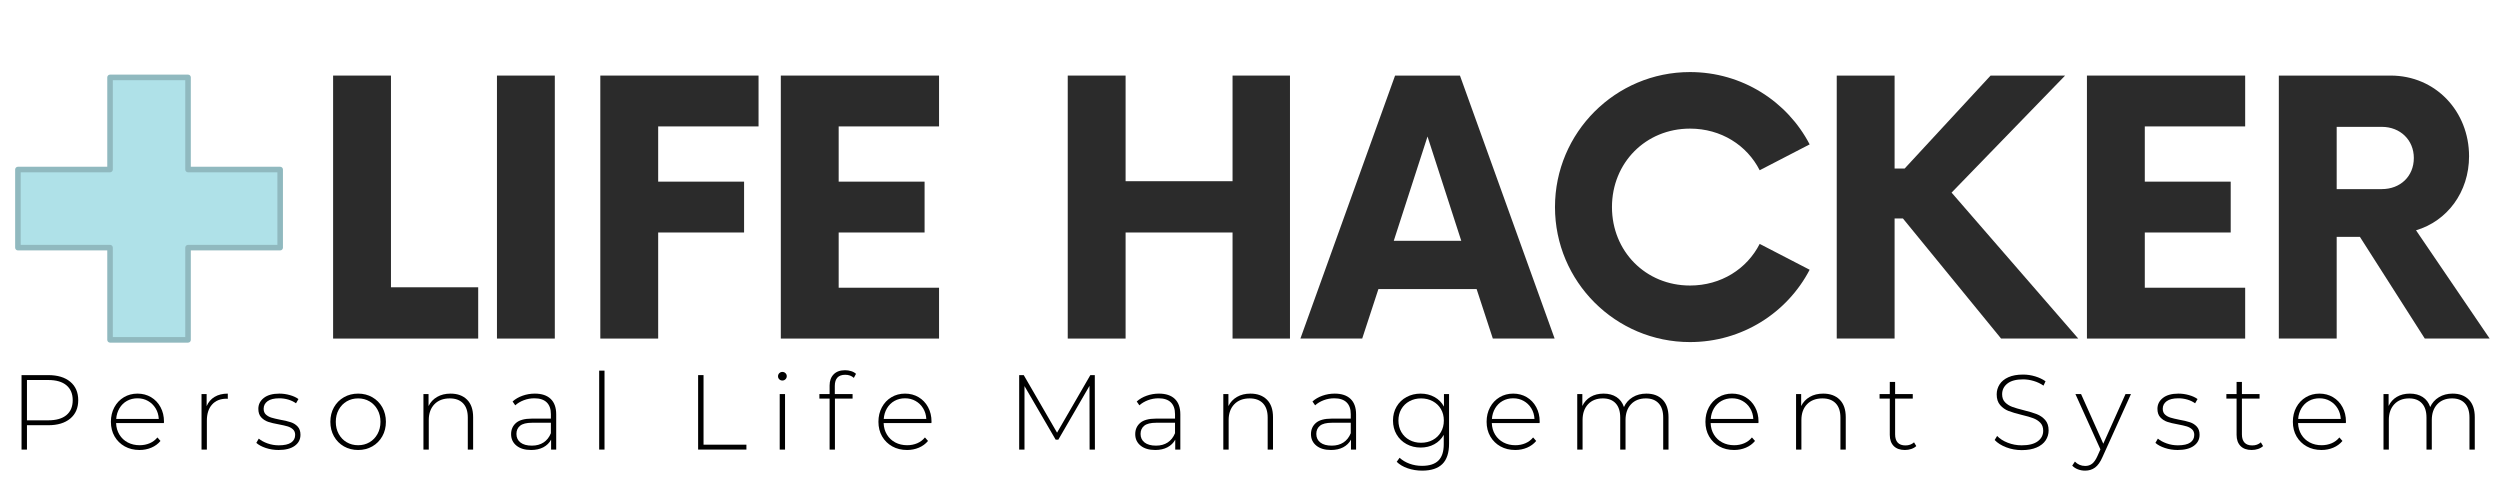
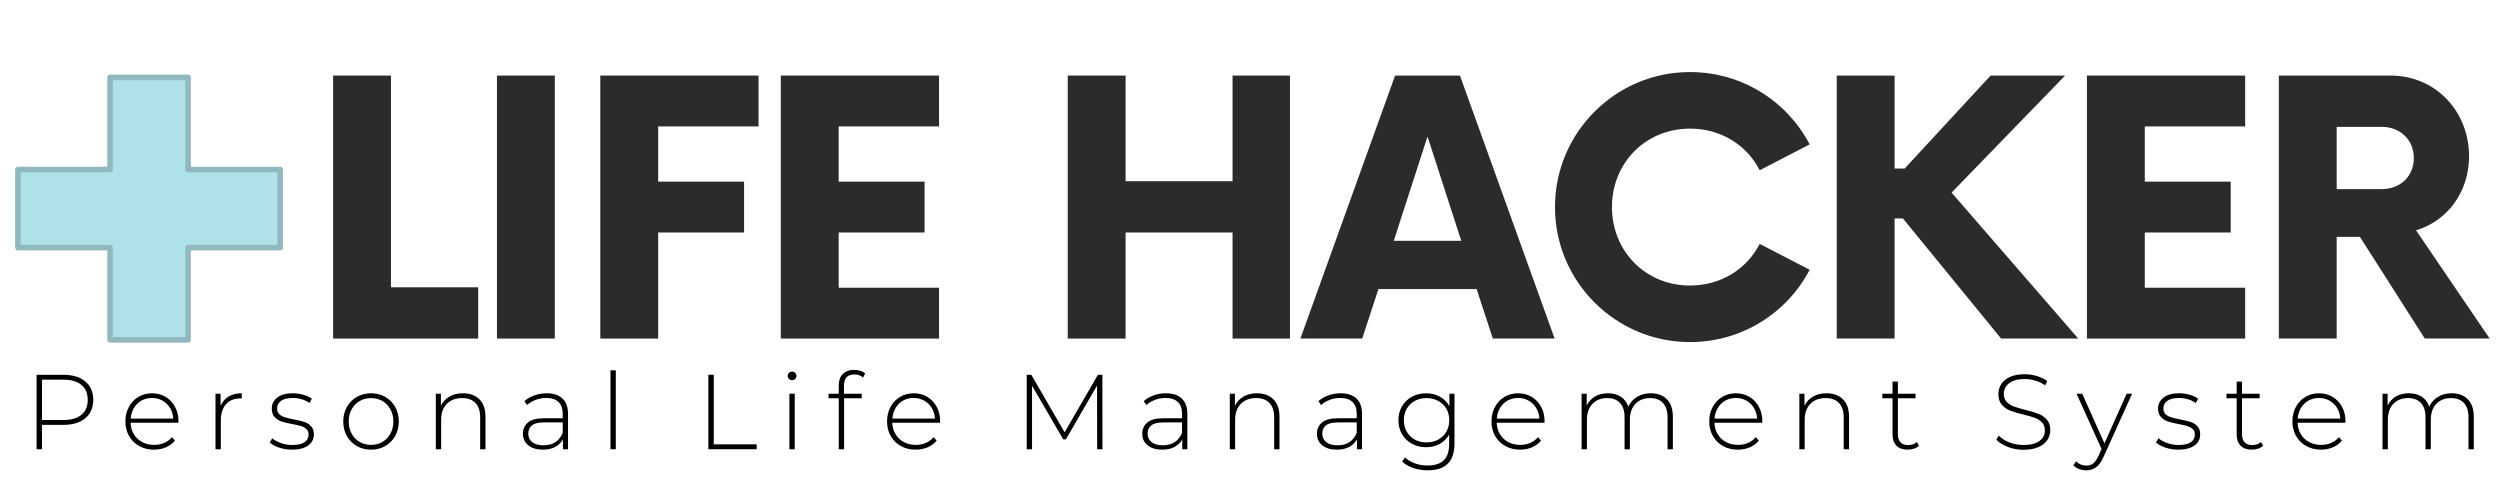
<svg xmlns="http://www.w3.org/2000/svg" xmlns:xlink="http://www.w3.org/1999/xlink" width="1874.88" zoomAndPan="magnify" viewBox="0 0 1874.88 375" height="375" preserveAspectRatio="xMidYMid meet" version="1.0">
  <defs>
    <g>
      <g id="glyph-2-0" />
      <g id="glyph-2-1">
        <path d="M 29.766 -55.844 C 36.785 -55.844 42.285 -54.18 46.266 -50.859 C 50.254 -47.535 52.25 -42.922 52.25 -37.016 C 52.25 -31.172 50.254 -26.582 46.266 -23.25 C 42.285 -19.926 36.785 -18.266 29.766 -18.266 L 13.797 -18.266 L 13.797 0 L 9.734 0 L 9.734 -55.844 Z M 29.766 -21.938 C 35.711 -21.938 40.254 -23.238 43.391 -25.844 C 46.535 -28.457 48.109 -32.18 48.109 -37.016 C 48.109 -41.859 46.535 -45.594 43.391 -48.219 C 40.254 -50.852 35.711 -52.172 29.766 -52.172 L 13.797 -52.172 L 13.797 -21.938 Z M 29.766 -21.938 " />
      </g>
      <g id="glyph-2-2">
        <path d="M 43.641 -19.859 L 7.812 -19.859 C 7.926 -16.617 8.754 -13.734 10.297 -11.203 C 11.836 -8.68 13.922 -6.727 16.547 -5.344 C 19.18 -3.957 22.148 -3.266 25.453 -3.266 C 28.16 -3.266 30.672 -3.754 32.984 -4.734 C 35.297 -5.723 37.227 -7.176 38.781 -9.094 L 41.094 -6.469 C 39.281 -4.281 37.004 -2.602 34.266 -1.438 C 31.523 -0.27 28.562 0.312 25.375 0.312 C 21.219 0.312 17.52 -0.586 14.281 -2.391 C 11.039 -4.203 8.5 -6.703 6.656 -9.891 C 4.82 -13.086 3.906 -16.734 3.906 -20.828 C 3.906 -24.867 4.77 -28.5 6.5 -31.719 C 8.227 -34.938 10.609 -37.445 13.641 -39.25 C 16.672 -41.062 20.078 -41.969 23.859 -41.969 C 27.629 -41.969 31.016 -41.078 34.016 -39.297 C 37.023 -37.516 39.395 -35.023 41.125 -31.828 C 42.852 -28.641 43.719 -25.023 43.719 -20.984 Z M 23.859 -38.453 C 20.93 -38.453 18.297 -37.801 15.953 -36.5 C 13.617 -35.195 11.742 -33.359 10.328 -30.984 C 8.922 -28.617 8.109 -25.953 7.891 -22.984 L 39.812 -22.984 C 39.656 -25.953 38.859 -28.609 37.422 -30.953 C 35.984 -33.297 34.094 -35.129 31.75 -36.453 C 29.414 -37.785 26.785 -38.453 23.859 -38.453 Z M 23.859 -38.453 " />
      </g>
      <g id="glyph-2-3">
        <path d="M 12.281 -32.547 C 13.562 -35.578 15.555 -37.906 18.266 -39.531 C 20.984 -41.156 24.281 -41.969 28.156 -41.969 L 28.156 -38.062 L 27.203 -38.141 C 22.578 -38.141 18.961 -36.688 16.359 -33.781 C 13.754 -30.883 12.453 -26.859 12.453 -21.703 L 12.453 0 L 8.453 0 L 8.453 -41.641 L 12.281 -41.641 Z M 12.281 -32.547 " />
      </g>
      <g id="glyph-2-4">
        <path d="M 18.984 0.312 C 15.641 0.312 12.445 -0.191 9.406 -1.203 C 6.375 -2.211 4.008 -3.488 2.312 -5.031 L 4.156 -8.219 C 5.852 -6.781 8.047 -5.582 10.734 -4.625 C 13.422 -3.664 16.223 -3.188 19.141 -3.188 C 23.348 -3.188 26.445 -3.879 28.438 -5.266 C 30.438 -6.648 31.438 -8.566 31.438 -11.016 C 31.438 -12.766 30.891 -14.145 29.797 -15.156 C 28.703 -16.164 27.359 -16.91 25.766 -17.391 C 24.172 -17.867 21.961 -18.375 19.141 -18.906 C 15.848 -19.488 13.191 -20.125 11.172 -20.812 C 9.148 -21.508 7.422 -22.629 5.984 -24.172 C 4.547 -25.711 3.828 -27.844 3.828 -30.562 C 3.828 -33.852 5.195 -36.578 7.938 -38.734 C 10.676 -40.891 14.57 -41.969 19.625 -41.969 C 22.281 -41.969 24.91 -41.594 27.516 -40.844 C 30.129 -40.102 32.258 -39.117 33.906 -37.891 L 32.078 -34.703 C 30.367 -35.93 28.426 -36.863 26.25 -37.5 C 24.07 -38.133 21.836 -38.453 19.547 -38.453 C 15.66 -38.453 12.734 -37.734 10.766 -36.297 C 8.797 -34.859 7.812 -32.973 7.812 -30.641 C 7.812 -28.773 8.367 -27.32 9.484 -26.281 C 10.609 -25.25 11.977 -24.477 13.594 -23.969 C 15.219 -23.469 17.492 -22.926 20.422 -22.344 C 23.672 -21.758 26.289 -21.133 28.281 -20.469 C 30.281 -19.801 31.969 -18.723 33.344 -17.234 C 34.727 -15.742 35.422 -13.695 35.422 -11.094 C 35.422 -7.633 33.984 -4.867 31.109 -2.797 C 28.242 -0.723 24.203 0.312 18.984 0.312 Z M 18.984 0.312 " />
      </g>
      <g id="glyph-2-5">
        <path d="M 24.734 0.312 C 20.797 0.312 17.242 -0.586 14.078 -2.391 C 10.91 -4.203 8.422 -6.719 6.609 -9.938 C 4.805 -13.156 3.906 -16.785 3.906 -20.828 C 3.906 -24.867 4.805 -28.5 6.609 -31.719 C 8.422 -34.938 10.91 -37.445 14.078 -39.25 C 17.242 -41.062 20.797 -41.969 24.734 -41.969 C 28.672 -41.969 32.219 -41.062 35.375 -39.25 C 38.539 -37.445 41.031 -34.938 42.844 -31.719 C 44.656 -28.5 45.562 -24.867 45.562 -20.828 C 45.562 -16.785 44.656 -13.156 42.844 -9.938 C 41.031 -6.719 38.539 -4.203 35.375 -2.391 C 32.219 -0.586 28.672 0.312 24.734 0.312 Z M 24.734 -3.266 C 27.922 -3.266 30.773 -4.008 33.297 -5.5 C 35.828 -6.988 37.82 -9.062 39.281 -11.719 C 40.75 -14.383 41.484 -17.422 41.484 -20.828 C 41.484 -24.223 40.75 -27.25 39.281 -29.906 C 37.82 -32.57 35.828 -34.648 33.297 -36.141 C 30.773 -37.629 27.922 -38.375 24.734 -38.375 C 21.547 -38.375 18.688 -37.629 16.156 -36.141 C 13.625 -34.648 11.629 -32.57 10.172 -29.906 C 8.711 -27.25 7.984 -24.223 7.984 -20.828 C 7.984 -17.422 8.711 -14.383 10.172 -11.719 C 11.629 -9.062 13.625 -6.988 16.156 -5.5 C 18.688 -4.008 21.547 -3.266 24.734 -3.266 Z M 24.734 -3.266 " />
      </g>
      <g id="glyph-2-6">
        <path d="M 28.797 -41.969 C 34.016 -41.969 38.141 -40.453 41.172 -37.422 C 44.203 -34.391 45.719 -30.023 45.719 -24.328 L 45.719 0 L 41.719 0 L 41.719 -24.016 C 41.719 -28.691 40.535 -32.254 38.172 -34.703 C 35.805 -37.148 32.5 -38.375 28.25 -38.375 C 23.352 -38.375 19.492 -36.91 16.672 -33.984 C 13.859 -31.055 12.453 -27.117 12.453 -22.172 L 12.453 0 L 8.453 0 L 8.453 -41.641 L 12.281 -41.641 L 12.281 -32.625 C 13.719 -35.551 15.859 -37.836 18.703 -39.484 C 21.555 -41.141 24.922 -41.969 28.797 -41.969 Z M 28.797 -41.969 " />
      </g>
      <g id="glyph-2-7">
        <path d="M 22.5 -41.969 C 27.656 -41.969 31.613 -40.648 34.375 -38.016 C 37.145 -35.379 38.531 -31.508 38.531 -26.406 L 38.531 0 L 34.703 0 L 34.703 -7.422 C 33.367 -4.973 31.426 -3.07 28.875 -1.719 C 26.32 -0.363 23.266 0.312 19.703 0.312 C 15.078 0.312 11.422 -0.773 8.734 -2.953 C 6.047 -5.129 4.703 -8 4.703 -11.562 C 4.703 -15.02 5.938 -17.828 8.406 -19.984 C 10.883 -22.141 14.836 -23.219 20.266 -23.219 L 34.547 -23.219 L 34.547 -26.562 C 34.547 -30.445 33.492 -33.398 31.391 -35.422 C 29.297 -37.441 26.223 -38.453 22.172 -38.453 C 19.41 -38.453 16.766 -37.973 14.234 -37.016 C 11.711 -36.055 9.57 -34.781 7.812 -33.188 L 5.828 -36.062 C 7.898 -37.926 10.398 -39.375 13.328 -40.406 C 16.254 -41.445 19.312 -41.969 22.5 -41.969 Z M 20.266 -2.953 C 23.723 -2.953 26.66 -3.75 29.078 -5.344 C 31.492 -6.938 33.316 -9.25 34.547 -12.281 L 34.547 -20.109 L 20.344 -20.109 C 16.25 -20.109 13.285 -19.363 11.453 -17.875 C 9.617 -16.383 8.703 -14.336 8.703 -11.734 C 8.703 -9.016 9.711 -6.867 11.734 -5.297 C 13.754 -3.734 16.598 -2.953 20.266 -2.953 Z M 20.266 -2.953 " />
      </g>
      <g id="glyph-2-8">
        <path d="M 8.453 -59.203 L 12.453 -59.203 L 12.453 0 L 8.453 0 Z M 8.453 -59.203 " />
      </g>
      <g id="glyph-2-9" />
      <g id="glyph-2-10">
        <path d="M 9.734 -55.844 L 13.797 -55.844 L 13.797 -3.672 L 45.953 -3.672 L 45.953 0 L 9.734 0 Z M 9.734 -55.844 " />
      </g>
      <g id="glyph-2-11">
        <path d="M 8.453 -41.641 L 12.453 -41.641 L 12.453 0 L 8.453 0 Z M 10.453 -51.781 C 9.547 -51.781 8.773 -52.082 8.141 -52.688 C 7.504 -53.301 7.188 -54.062 7.188 -54.969 C 7.188 -55.875 7.504 -56.645 8.141 -57.281 C 8.773 -57.914 9.547 -58.234 10.453 -58.234 C 11.359 -58.234 12.129 -57.926 12.766 -57.312 C 13.41 -56.707 13.734 -55.953 13.734 -55.047 C 13.734 -54.141 13.41 -53.367 12.766 -52.734 C 12.129 -52.098 11.359 -51.781 10.453 -51.781 Z M 10.453 -51.781 " />
      </g>
      <g id="glyph-2-12">
        <path d="M 20.984 -56.094 C 15.766 -56.094 13.156 -53.297 13.156 -47.703 L 13.156 -41.641 L 26.484 -41.641 L 26.484 -38.219 L 13.25 -38.219 L 13.25 0 L 9.25 0 L 9.25 -38.219 L 1.594 -38.219 L 1.594 -41.641 L 9.25 -41.641 L 9.25 -48.031 C 9.25 -51.539 10.258 -54.332 12.281 -56.406 C 14.301 -58.477 17.148 -59.516 20.828 -59.516 C 22.422 -59.516 23.945 -59.285 25.406 -58.828 C 26.875 -58.379 28.086 -57.703 29.047 -56.797 L 27.438 -53.766 C 25.738 -55.316 23.586 -56.094 20.984 -56.094 Z M 20.984 -56.094 " />
      </g>
      <g id="glyph-2-13">
        <path d="M 62.547 0 L 62.469 -47.781 L 39.094 -7.422 L 37.094 -7.422 L 13.719 -47.625 L 13.719 0 L 9.734 0 L 9.734 -55.844 L 13.156 -55.844 L 38.141 -12.688 L 63.109 -55.844 L 66.453 -55.844 L 66.531 0 Z M 62.547 0 " />
      </g>
      <g id="glyph-2-14">
        <path d="M 45.953 -41.641 L 45.953 -4.469 C 45.953 2.445 44.273 7.551 40.922 10.844 C 37.578 14.145 32.523 15.797 25.766 15.797 C 21.941 15.797 18.328 15.207 14.922 14.031 C 11.516 12.863 8.773 11.242 6.703 9.172 L 8.859 6.141 C 10.93 8.055 13.43 9.547 16.359 10.609 C 19.285 11.672 22.395 12.203 25.688 12.203 C 31.219 12.203 35.312 10.883 37.969 8.25 C 40.633 5.625 41.969 1.547 41.969 -3.984 L 41.969 -11.016 C 40.258 -7.984 37.891 -5.641 34.859 -3.984 C 31.828 -2.336 28.426 -1.516 24.656 -1.516 C 20.77 -1.516 17.242 -2.379 14.078 -4.109 C 10.91 -5.836 8.422 -8.242 6.609 -11.328 C 4.805 -14.41 3.906 -17.895 3.906 -21.781 C 3.906 -25.664 4.805 -29.148 6.609 -32.234 C 8.422 -35.316 10.91 -37.707 14.078 -39.406 C 17.242 -41.113 20.77 -41.969 24.656 -41.969 C 28.477 -41.969 31.93 -41.113 35.016 -39.406 C 38.109 -37.707 40.477 -35.316 42.125 -32.234 L 42.125 -41.641 Z M 24.969 -5.109 C 28.219 -5.109 31.145 -5.812 33.75 -7.219 C 36.352 -8.625 38.383 -10.586 39.844 -13.109 C 41.312 -15.641 42.047 -18.531 42.047 -21.781 C 42.047 -25.02 41.312 -27.891 39.844 -30.391 C 38.383 -32.891 36.352 -34.844 33.75 -36.25 C 31.145 -37.664 28.219 -38.375 24.969 -38.375 C 21.727 -38.375 18.816 -37.664 16.234 -36.25 C 13.648 -34.844 11.629 -32.891 10.172 -30.391 C 8.711 -27.891 7.984 -25.02 7.984 -21.781 C 7.984 -18.531 8.711 -15.641 10.172 -13.109 C 11.629 -10.586 13.648 -8.625 16.234 -7.219 C 18.816 -5.812 21.727 -5.109 24.969 -5.109 Z M 24.969 -5.109 " />
      </g>
      <g id="glyph-2-15">
        <path d="M 60.312 -41.969 C 65.469 -41.969 69.52 -40.453 72.469 -37.422 C 75.426 -34.391 76.906 -30.023 76.906 -24.328 L 76.906 0 L 72.922 0 L 72.922 -24.016 C 72.922 -28.691 71.773 -32.254 69.484 -34.703 C 67.203 -37.148 64.016 -38.375 59.922 -38.375 C 55.234 -38.375 51.52 -36.91 48.781 -33.984 C 46.039 -31.055 44.672 -27.117 44.672 -22.172 L 44.672 0 L 40.688 0 L 40.688 -24.016 C 40.688 -28.691 39.539 -32.254 37.25 -34.703 C 34.969 -37.148 31.781 -38.375 27.688 -38.375 C 23 -38.375 19.285 -36.91 16.547 -33.984 C 13.816 -31.055 12.453 -27.117 12.453 -22.172 L 12.453 0 L 8.453 0 L 8.453 -41.641 L 12.281 -41.641 L 12.281 -32.703 C 13.664 -35.629 15.727 -37.906 18.469 -39.531 C 21.207 -41.156 24.469 -41.969 28.25 -41.969 C 32.02 -41.969 35.223 -41.113 37.859 -39.406 C 40.492 -37.707 42.367 -35.207 43.484 -31.906 C 44.867 -35 47.035 -37.445 49.984 -39.25 C 52.93 -41.062 56.375 -41.969 60.312 -41.969 Z M 60.312 -41.969 " />
      </g>
      <g id="glyph-2-16">
        <path d="M 29.125 -2.625 C 28.113 -1.676 26.848 -0.945 25.328 -0.438 C 23.816 0.062 22.234 0.312 20.578 0.312 C 16.961 0.312 14.172 -0.68 12.203 -2.672 C 10.234 -4.672 9.25 -7.453 9.25 -11.016 L 9.25 -38.219 L 1.594 -38.219 L 1.594 -41.641 L 9.25 -41.641 L 9.25 -50.734 L 13.25 -50.734 L 13.25 -41.641 L 26.484 -41.641 L 26.484 -38.219 L 13.25 -38.219 L 13.25 -11.406 C 13.25 -8.695 13.898 -6.633 15.203 -5.219 C 16.504 -3.812 18.43 -3.109 20.984 -3.109 C 23.586 -3.109 25.738 -3.879 27.438 -5.422 Z M 29.125 -2.625 " />
      </g>
      <g id="glyph-2-17">
        <path d="M 24.406 0.406 C 20.312 0.406 16.414 -0.297 12.719 -1.703 C 9.031 -3.117 6.145 -4.945 4.062 -7.188 L 5.906 -10.219 C 7.875 -8.133 10.52 -6.441 13.844 -5.141 C 17.164 -3.836 20.66 -3.188 24.328 -3.188 C 29.648 -3.188 33.664 -4.195 36.375 -6.219 C 39.094 -8.238 40.453 -10.875 40.453 -14.125 C 40.453 -16.625 39.734 -18.617 38.297 -20.109 C 36.859 -21.598 35.078 -22.738 32.953 -23.531 C 30.828 -24.332 27.953 -25.16 24.328 -26.016 C 20.234 -27.023 16.945 -28.004 14.469 -28.953 C 12 -29.91 9.898 -31.383 8.172 -33.375 C 6.441 -35.375 5.578 -38.051 5.578 -41.406 C 5.578 -44.113 6.297 -46.598 7.734 -48.859 C 9.172 -51.117 11.363 -52.914 14.312 -54.25 C 17.27 -55.582 20.957 -56.25 25.375 -56.25 C 28.457 -56.25 31.488 -55.797 34.469 -54.891 C 37.445 -53.984 40.023 -52.758 42.203 -51.219 L 40.688 -47.953 C 38.457 -49.492 36 -50.66 33.312 -51.453 C 30.625 -52.254 27.977 -52.656 25.375 -52.656 C 20.207 -52.656 16.297 -51.617 13.641 -49.547 C 10.984 -47.473 9.656 -44.785 9.656 -41.484 C 9.656 -38.984 10.375 -36.988 11.812 -35.5 C 13.25 -34.008 15.031 -32.863 17.156 -32.062 C 19.281 -31.27 22.176 -30.422 25.844 -29.516 C 29.945 -28.504 33.219 -27.52 35.656 -26.562 C 38.102 -25.602 40.191 -24.156 41.922 -22.219 C 43.648 -20.281 44.516 -17.66 44.516 -14.359 C 44.516 -11.648 43.781 -9.176 42.312 -6.938 C 40.852 -4.707 38.609 -2.926 35.578 -1.594 C 32.547 -0.258 28.82 0.406 24.406 0.406 Z M 24.406 0.406 " />
      </g>
      <g id="glyph-2-18">
        <path d="M 41.891 -41.641 L 20.5 5.672 C 18.906 9.336 17.055 11.941 14.953 13.484 C 12.859 15.023 10.375 15.797 7.5 15.797 C 5.582 15.797 3.785 15.473 2.109 14.828 C 0.43 14.191 -0.988 13.266 -2.156 12.047 L -0.156 9.016 C 1.969 11.191 4.547 12.281 7.578 12.281 C 9.598 12.281 11.328 11.723 12.766 10.609 C 14.203 9.492 15.531 7.578 16.75 4.859 L 18.984 -0.156 L 0.234 -41.641 L 4.469 -41.641 L 21.141 -4.391 L 37.812 -41.641 Z M 41.891 -41.641 " />
      </g>
      <g id="glyph-0-0">
        <path d="M 62.785 -38.461 L 62.785 -197.234 L 19.395 -197.234 L 19.395 0 L 128.203 0 L 128.203 -38.461 Z M 62.785 -38.461 " />
      </g>
      <g id="glyph-0-1">
        <path d="M 21.039 0 L 64.43 0 L 64.43 -197.234 L 21.039 -197.234 Z M 21.039 0 " />
      </g>
      <g id="glyph-0-2">
        <path d="M 139.707 -159.102 L 139.707 -197.234 L 21.039 -197.234 L 21.039 0 L 64.43 0 L 64.43 -79.551 L 128.859 -79.551 L 128.859 -117.684 L 64.43 -117.684 L 64.43 -159.102 Z M 139.707 -159.102 " />
      </g>
      <g id="glyph-0-3">
        <path d="M 139.707 -159.102 L 139.707 -197.234 L 21.039 -197.234 L 21.039 0 L 139.707 0 L 139.707 -38.133 L 64.43 -38.133 L 64.43 -79.551 L 128.859 -79.551 L 128.859 -117.684 L 64.43 -117.684 L 64.43 -159.102 Z M 139.707 -159.102 " />
      </g>
      <g id="glyph-0-4">
        <path d="M 142.996 -197.234 L 142.996 -118.012 L 62.785 -118.012 L 62.785 -197.234 L 19.395 -197.234 L 19.395 0 L 62.785 0 L 62.785 -79.551 L 142.996 -79.551 L 142.996 0 L 186.059 0 L 186.059 -197.234 Z M 142.996 -197.234 " />
      </g>
      <g id="glyph-0-5">
        <path d="M 140.035 0 L 186.387 0 L 115.383 -197.234 L 66.73 -197.234 L -4.273 0 L 42.078 0 L 54.238 -37.145 L 127.875 -37.145 Z M 65.746 -73.305 L 91.055 -151.543 L 116.367 -73.305 Z M 65.746 -73.305 " />
      </g>
      <g id="glyph-0-6">
        <path d="M 113.41 2.629 C 152.527 2.629 186.387 -19.395 203.152 -51.609 L 165.676 -71.004 C 156.145 -52.266 136.75 -39.777 113.41 -39.777 C 80.207 -39.777 54.898 -65.414 54.898 -98.617 C 54.898 -131.816 80.207 -157.457 113.41 -157.457 C 136.75 -157.457 156.145 -144.965 165.676 -126.23 L 203.152 -145.625 C 186.387 -177.84 152.527 -199.863 113.41 -199.863 C 57.527 -199.863 12.164 -154.5 12.164 -98.617 C 12.164 -42.734 57.527 2.629 113.41 2.629 Z M 113.41 2.629 " />
      </g>
      <g id="glyph-0-7">
        <path d="M 142.664 0 L 200.52 0 L 105.52 -109.465 L 190.66 -197.234 L 134.777 -197.234 L 70.348 -127.543 L 62.785 -127.543 L 62.785 -197.234 L 19.395 -197.234 L 19.395 0 L 62.785 0 L 62.785 -90.07 L 69.031 -90.07 Z M 142.664 0 " />
      </g>
      <g id="glyph-0-8">
        <path d="M 122.285 -81.195 C 145.625 -88.098 162.059 -109.793 162.059 -136.75 C 162.059 -170.277 137.078 -197.234 103.219 -197.234 L 19.395 -197.234 L 19.395 0 L 62.785 0 L 62.785 -76.266 L 80.207 -76.266 L 128.859 0 L 177.512 0 Z M 96.645 -112.094 L 62.785 -112.094 L 62.785 -158.773 L 96.645 -158.773 C 110.449 -158.773 120.641 -148.91 120.641 -135.434 C 120.641 -121.629 110.449 -112.094 96.645 -112.094 Z M 96.645 -112.094 " />
      </g>
      <g id="glyph-1-0" />
    </g>
    <clipPath id="clip-0">
      <path d="M 11.25 55.965 L 212.238 55.965 L 212.238 256.953 L 11.25 256.953 Z M 11.25 55.965 " clip-rule="nonzero" />
    </clipPath>
  </defs>
  <g fill="rgb(16.859%, 16.859%, 16.859%)" fill-opacity="1">
    <use x="230.421" y="253.91" xlink:href="#glyph-0-0" xlink:type="simple" xlink:actuate="onLoad" xlink:show="embed" />
  </g>
  <g fill="rgb(16.859%, 16.859%, 16.859%)" fill-opacity="1">
    <use x="351.654" y="253.91" xlink:href="#glyph-0-1" xlink:type="simple" xlink:actuate="onLoad" xlink:show="embed" />
  </g>
  <g fill="rgb(16.859%, 16.859%, 16.859%)" fill-opacity="1">
    <use x="429.167" y="253.91" xlink:href="#glyph-0-2" xlink:type="simple" xlink:actuate="onLoad" xlink:show="embed" />
  </g>
  <g fill="rgb(16.859%, 16.859%, 16.859%)" fill-opacity="1">
    <use x="564.534" y="253.91" xlink:href="#glyph-0-3" xlink:type="simple" xlink:actuate="onLoad" xlink:show="embed" />
  </g>
  <g fill="rgb(16.859%, 16.859%, 16.859%)" fill-opacity="1">
    <use x="710.092" y="253.91" xlink:href="#glyph-1-0" xlink:type="simple" xlink:actuate="onLoad" xlink:show="embed" />
  </g>
  <g fill="rgb(16.859%, 16.859%, 16.859%)" fill-opacity="1">
    <use x="781.359" y="253.91" xlink:href="#glyph-0-4" xlink:type="simple" xlink:actuate="onLoad" xlink:show="embed" />
  </g>
  <g fill="rgb(16.859%, 16.859%, 16.859%)" fill-opacity="1">
    <use x="979.513" y="253.91" xlink:href="#glyph-0-5" xlink:type="simple" xlink:actuate="onLoad" xlink:show="embed" />
  </g>
  <g fill="rgb(16.859%, 16.859%, 16.859%)" fill-opacity="1">
    <use x="1153.999" y="253.91" xlink:href="#glyph-0-6" xlink:type="simple" xlink:actuate="onLoad" xlink:show="embed" />
  </g>
  <g fill="rgb(16.859%, 16.859%, 16.859%)" fill-opacity="1">
    <use x="1358.07" y="253.91" xlink:href="#glyph-0-7" xlink:type="simple" xlink:actuate="onLoad" xlink:show="embed" />
  </g>
  <g fill="rgb(16.859%, 16.859%, 16.859%)" fill-opacity="1">
    <use x="1544.061" y="253.91" xlink:href="#glyph-0-3" xlink:type="simple" xlink:actuate="onLoad" xlink:show="embed" />
  </g>
  <g fill="rgb(16.859%, 16.859%, 16.859%)" fill-opacity="1">
    <use x="1689.619" y="253.91" xlink:href="#glyph-0-8" xlink:type="simple" xlink:actuate="onLoad" xlink:show="embed" />
  </g>
  <g fill="rgb(0%, 0%, 0%)" fill-opacity="1">
-     <use x="6.42" y="337.159" xlink:href="#glyph-2-1" xlink:type="simple" xlink:actuate="onLoad" xlink:show="embed" />
-   </g>
-   <g fill="rgb(0%, 0%, 0%)" fill-opacity="1">
-     <use x="79.259" y="337.159" xlink:href="#glyph-2-2" xlink:type="simple" xlink:actuate="onLoad" xlink:show="embed" />
-   </g>
-   <g fill="rgb(0%, 0%, 0%)" fill-opacity="1">
-     <use x="142.684" y="337.159" xlink:href="#glyph-2-3" xlink:type="simple" xlink:actuate="onLoad" xlink:show="embed" />
-   </g>
-   <g fill="rgb(0%, 0%, 0%)" fill-opacity="1">
-     <use x="189.914" y="337.159" xlink:href="#glyph-2-4" xlink:type="simple" xlink:actuate="onLoad" xlink:show="embed" />
-   </g>
-   <g fill="rgb(0%, 0%, 0%)" fill-opacity="1">
-     <use x="243.846" y="337.159" xlink:href="#glyph-2-5" xlink:type="simple" xlink:actuate="onLoad" xlink:show="embed" />
-   </g>
-   <g fill="rgb(0%, 0%, 0%)" fill-opacity="1">
-     <use x="309.106" y="337.159" xlink:href="#glyph-2-6" xlink:type="simple" xlink:actuate="onLoad" xlink:show="embed" />
-   </g>
-   <g fill="rgb(0%, 0%, 0%)" fill-opacity="1">
-     <use x="378.594" y="337.159" xlink:href="#glyph-2-7" xlink:type="simple" xlink:actuate="onLoad" xlink:show="embed" />
-   </g>
-   <g fill="rgb(0%, 0%, 0%)" fill-opacity="1">
-     <use x="440.902" y="337.159" xlink:href="#glyph-2-8" xlink:type="simple" xlink:actuate="onLoad" xlink:show="embed" />
-   </g>
-   <g fill="rgb(0%, 0%, 0%)" fill-opacity="1">
-     <use x="477.522" y="337.159" xlink:href="#glyph-2-9" xlink:type="simple" xlink:actuate="onLoad" xlink:show="embed" />
-   </g>
-   <g fill="rgb(0%, 0%, 0%)" fill-opacity="1">
-     <use x="513.822" y="337.159" xlink:href="#glyph-2-10" xlink:type="simple" xlink:actuate="onLoad" xlink:show="embed" />
-   </g>
-   <g fill="rgb(0%, 0%, 0%)" fill-opacity="1">
-     <use x="576.29" y="337.159" xlink:href="#glyph-2-11" xlink:type="simple" xlink:actuate="onLoad" xlink:show="embed" />
-   </g>
-   <g fill="rgb(0%, 0%, 0%)" fill-opacity="1">
-     <use x="612.909" y="337.159" xlink:href="#glyph-2-12" xlink:type="simple" xlink:actuate="onLoad" xlink:show="embed" />
-   </g>
-   <g fill="rgb(0%, 0%, 0%)" fill-opacity="1">
-     <use x="654.874" y="337.159" xlink:href="#glyph-2-2" xlink:type="simple" xlink:actuate="onLoad" xlink:show="embed" />
-   </g>
-   <g fill="rgb(0%, 0%, 0%)" fill-opacity="1">
-     <use x="718.299" y="337.159" xlink:href="#glyph-2-9" xlink:type="simple" xlink:actuate="onLoad" xlink:show="embed" />
-   </g>
-   <g fill="rgb(0%, 0%, 0%)" fill-opacity="1">
-     <use x="754.599" y="337.159" xlink:href="#glyph-2-13" xlink:type="simple" xlink:actuate="onLoad" xlink:show="embed" />
-   </g>
-   <g fill="rgb(0%, 0%, 0%)" fill-opacity="1">
-     <use x="846.665" y="337.159" xlink:href="#glyph-2-7" xlink:type="simple" xlink:actuate="onLoad" xlink:show="embed" />
-   </g>
-   <g fill="rgb(0%, 0%, 0%)" fill-opacity="1">
-     <use x="908.973" y="337.159" xlink:href="#glyph-2-6" xlink:type="simple" xlink:actuate="onLoad" xlink:show="embed" />
-   </g>
-   <g fill="rgb(0%, 0%, 0%)" fill-opacity="1">
-     <use x="978.462" y="337.159" xlink:href="#glyph-2-7" xlink:type="simple" xlink:actuate="onLoad" xlink:show="embed" />
-   </g>
-   <g fill="rgb(0%, 0%, 0%)" fill-opacity="1">
-     <use x="1040.77" y="337.159" xlink:href="#glyph-2-14" xlink:type="simple" xlink:actuate="onLoad" xlink:show="embed" />
-   </g>
-   <g fill="rgb(0%, 0%, 0%)" fill-opacity="1">
-     <use x="1110.976" y="337.159" xlink:href="#glyph-2-2" xlink:type="simple" xlink:actuate="onLoad" xlink:show="embed" />
-   </g>
-   <g fill="rgb(0%, 0%, 0%)" fill-opacity="1">
-     <use x="1174.402" y="337.159" xlink:href="#glyph-2-15" xlink:type="simple" xlink:actuate="onLoad" xlink:show="embed" />
-   </g>
-   <g fill="rgb(0%, 0%, 0%)" fill-opacity="1">
-     <use x="1275.084" y="337.159" xlink:href="#glyph-2-2" xlink:type="simple" xlink:actuate="onLoad" xlink:show="embed" />
-   </g>
-   <g fill="rgb(0%, 0%, 0%)" fill-opacity="1">
-     <use x="1338.509" y="337.159" xlink:href="#glyph-2-6" xlink:type="simple" xlink:actuate="onLoad" xlink:show="embed" />
-   </g>
-   <g fill="rgb(0%, 0%, 0%)" fill-opacity="1">
-     <use x="1407.997" y="337.159" xlink:href="#glyph-2-16" xlink:type="simple" xlink:actuate="onLoad" xlink:show="embed" />
-   </g>
-   <g fill="rgb(0%, 0%, 0%)" fill-opacity="1">
-     <use x="1455.546" y="337.159" xlink:href="#glyph-2-9" xlink:type="simple" xlink:actuate="onLoad" xlink:show="embed" />
-   </g>
-   <g fill="rgb(0%, 0%, 0%)" fill-opacity="1">
-     <use x="1491.846" y="337.159" xlink:href="#glyph-2-17" xlink:type="simple" xlink:actuate="onLoad" xlink:show="embed" />
-   </g>
-   <g fill="rgb(0%, 0%, 0%)" fill-opacity="1">
-     <use x="1556.229" y="337.159" xlink:href="#glyph-2-18" xlink:type="simple" xlink:actuate="onLoad" xlink:show="embed" />
-   </g>
-   <g fill="rgb(0%, 0%, 0%)" fill-opacity="1">
-     <use x="1614.149" y="337.159" xlink:href="#glyph-2-4" xlink:type="simple" xlink:actuate="onLoad" xlink:show="embed" />
-   </g>
-   <g fill="rgb(0%, 0%, 0%)" fill-opacity="1">
-     <use x="1668.081" y="337.159" xlink:href="#glyph-2-16" xlink:type="simple" xlink:actuate="onLoad" xlink:show="embed" />
-   </g>
-   <g fill="rgb(0%, 0%, 0%)" fill-opacity="1">
-     <use x="1715.63" y="337.159" xlink:href="#glyph-2-2" xlink:type="simple" xlink:actuate="onLoad" xlink:show="embed" />
-   </g>
-   <g fill="rgb(0%, 0%, 0%)" fill-opacity="1">
-     <use x="1779.055" y="337.159" xlink:href="#glyph-2-15" xlink:type="simple" xlink:actuate="onLoad" xlink:show="embed" />
+     <use x="17.695" y="336.909" xlink:href="#glyph-2-1" xlink:type="simple" xlink:actuate="onLoad" xlink:show="embed" />
+   </g>
+   <g fill="rgb(0%, 0%, 0%)" fill-opacity="1">
+     <use x="90.133" y="336.909" xlink:href="#glyph-2-2" xlink:type="simple" xlink:actuate="onLoad" xlink:show="embed" />
+   </g>
+   <g fill="rgb(0%, 0%, 0%)" fill-opacity="1">
+     <use x="153.157" y="336.909" xlink:href="#glyph-2-3" xlink:type="simple" xlink:actuate="onLoad" xlink:show="embed" />
+   </g>
+   <g fill="rgb(0%, 0%, 0%)" fill-opacity="1">
+     <use x="199.987" y="336.909" xlink:href="#glyph-2-4" xlink:type="simple" xlink:actuate="onLoad" xlink:show="embed" />
+   </g>
+   <g fill="rgb(0%, 0%, 0%)" fill-opacity="1">
+     <use x="253.518" y="336.909" xlink:href="#glyph-2-5" xlink:type="simple" xlink:actuate="onLoad" xlink:show="embed" />
+   </g>
+   <g fill="rgb(0%, 0%, 0%)" fill-opacity="1">
+     <use x="318.377" y="336.909" xlink:href="#glyph-2-6" xlink:type="simple" xlink:actuate="onLoad" xlink:show="embed" />
+   </g>
+   <g fill="rgb(0%, 0%, 0%)" fill-opacity="1">
+     <use x="387.465" y="336.909" xlink:href="#glyph-2-7" xlink:type="simple" xlink:actuate="onLoad" xlink:show="embed" />
+   </g>
+   <g fill="rgb(0%, 0%, 0%)" fill-opacity="1">
+     <use x="449.373" y="336.909" xlink:href="#glyph-2-8" xlink:type="simple" xlink:actuate="onLoad" xlink:show="embed" />
+   </g>
+   <g fill="rgb(0%, 0%, 0%)" fill-opacity="1">
+     <use x="485.592" y="336.909" xlink:href="#glyph-2-9" xlink:type="simple" xlink:actuate="onLoad" xlink:show="embed" />
+   </g>
+   <g fill="rgb(0%, 0%, 0%)" fill-opacity="1">
+     <use x="521.493" y="336.909" xlink:href="#glyph-2-10" xlink:type="simple" xlink:actuate="onLoad" xlink:show="embed" />
+   </g>
+   <g fill="rgb(0%, 0%, 0%)" fill-opacity="1">
+     <use x="583.56" y="336.909" xlink:href="#glyph-2-11" xlink:type="simple" xlink:actuate="onLoad" xlink:show="embed" />
+   </g>
+   <g fill="rgb(0%, 0%, 0%)" fill-opacity="1">
+     <use x="619.78" y="336.909" xlink:href="#glyph-2-12" xlink:type="simple" xlink:actuate="onLoad" xlink:show="embed" />
+   </g>
+   <g fill="rgb(0%, 0%, 0%)" fill-opacity="1">
+     <use x="661.344" y="336.909" xlink:href="#glyph-2-2" xlink:type="simple" xlink:actuate="onLoad" xlink:show="embed" />
+   </g>
+   <g fill="rgb(0%, 0%, 0%)" fill-opacity="1">
+     <use x="724.369" y="336.909" xlink:href="#glyph-2-9" xlink:type="simple" xlink:actuate="onLoad" xlink:show="embed" />
+   </g>
+   <g fill="rgb(0%, 0%, 0%)" fill-opacity="1">
+     <use x="760.27" y="336.909" xlink:href="#glyph-2-13" xlink:type="simple" xlink:actuate="onLoad" xlink:show="embed" />
+   </g>
+   <g fill="rgb(0%, 0%, 0%)" fill-opacity="1">
+     <use x="851.934" y="336.909" xlink:href="#glyph-2-7" xlink:type="simple" xlink:actuate="onLoad" xlink:show="embed" />
+   </g>
+   <g fill="rgb(0%, 0%, 0%)" fill-opacity="1">
+     <use x="913.841" y="336.909" xlink:href="#glyph-2-6" xlink:type="simple" xlink:actuate="onLoad" xlink:show="embed" />
+   </g>
+   <g fill="rgb(0%, 0%, 0%)" fill-opacity="1">
+     <use x="982.929" y="336.909" xlink:href="#glyph-2-7" xlink:type="simple" xlink:actuate="onLoad" xlink:show="embed" />
+   </g>
+   <g fill="rgb(0%, 0%, 0%)" fill-opacity="1">
+     <use x="1044.836" y="336.909" xlink:href="#glyph-2-14" xlink:type="simple" xlink:actuate="onLoad" xlink:show="embed" />
+   </g>
+   <g fill="rgb(0%, 0%, 0%)" fill-opacity="1">
+     <use x="1114.642" y="336.909" xlink:href="#glyph-2-2" xlink:type="simple" xlink:actuate="onLoad" xlink:show="embed" />
+   </g>
+   <g fill="rgb(0%, 0%, 0%)" fill-opacity="1">
+     <use x="1177.666" y="336.909" xlink:href="#glyph-2-15" xlink:type="simple" xlink:actuate="onLoad" xlink:show="embed" />
+   </g>
+   <g fill="rgb(0%, 0%, 0%)" fill-opacity="1">
+     <use x="1277.946" y="336.909" xlink:href="#glyph-2-2" xlink:type="simple" xlink:actuate="onLoad" xlink:show="embed" />
+   </g>
+   <g fill="rgb(0%, 0%, 0%)" fill-opacity="1">
+     <use x="1340.971" y="336.909" xlink:href="#glyph-2-6" xlink:type="simple" xlink:actuate="onLoad" xlink:show="embed" />
+   </g>
+   <g fill="rgb(0%, 0%, 0%)" fill-opacity="1">
+     <use x="1410.058" y="336.909" xlink:href="#glyph-2-16" xlink:type="simple" xlink:actuate="onLoad" xlink:show="embed" />
+   </g>
+   <g fill="rgb(0%, 0%, 0%)" fill-opacity="1">
+     <use x="1457.207" y="336.909" xlink:href="#glyph-2-9" xlink:type="simple" xlink:actuate="onLoad" xlink:show="embed" />
+   </g>
+   <g fill="rgb(0%, 0%, 0%)" fill-opacity="1">
+     <use x="1493.108" y="336.909" xlink:href="#glyph-2-17" xlink:type="simple" xlink:actuate="onLoad" xlink:show="embed" />
+   </g>
+   <g fill="rgb(0%, 0%, 0%)" fill-opacity="1">
+     <use x="1557.09" y="336.909" xlink:href="#glyph-2-18" xlink:type="simple" xlink:actuate="onLoad" xlink:show="embed" />
+   </g>
+   <g fill="rgb(0%, 0%, 0%)" fill-opacity="1">
+     <use x="1614.61" y="336.909" xlink:href="#glyph-2-4" xlink:type="simple" xlink:actuate="onLoad" xlink:show="embed" />
+   </g>
+   <g fill="rgb(0%, 0%, 0%)" fill-opacity="1">
+     <use x="1668.141" y="336.909" xlink:href="#glyph-2-16" xlink:type="simple" xlink:actuate="onLoad" xlink:show="embed" />
+   </g>
+   <g fill="rgb(0%, 0%, 0%)" fill-opacity="1">
+     <use x="1715.29" y="336.909" xlink:href="#glyph-2-2" xlink:type="simple" xlink:actuate="onLoad" xlink:show="embed" />
+   </g>
+   <g fill="rgb(0%, 0%, 0%)" fill-opacity="1">
+     <use x="1778.314" y="336.909" xlink:href="#glyph-2-15" xlink:type="simple" xlink:actuate="onLoad" xlink:show="embed" />
  </g>
  <path fill="rgb(68.629%, 88.239%, 90.979%)" d="M 210.113 127.145 L 141.023 127.145 L 141.023 58.043 L 82.527 58.043 L 82.527 127.145 L 13.441 127.145 L 13.441 185.715 L 82.527 185.715 L 82.527 254.879 L 141.023 254.879 L 141.023 185.715 L 210.113 185.715 L 210.113 127.145 " fill-opacity="1" fill-rule="nonzero" />
  <g clip-path="url(#clip-0)">
    <path fill="rgb(56.47%, 72.549%, 74.899%)" d="M 210.113 127.145 L 210.113 125.055 L 143.105 125.055 L 143.109 58.043 C 143.109 57.492 142.887 56.953 142.5 56.562 C 142.105 56.176 141.574 55.953 141.023 55.953 L 82.527 55.953 C 81.977 55.953 81.438 56.176 81.051 56.562 C 80.664 56.953 80.441 57.492 80.441 58.043 L 80.441 125.055 L 13.441 125.055 C 12.891 125.055 12.355 125.277 11.965 125.668 C 11.578 126.055 11.355 126.594 11.355 127.145 L 11.355 185.715 C 11.355 186.262 11.578 186.801 11.965 187.191 C 12.355 187.578 12.891 187.801 13.441 187.801 L 80.441 187.801 L 80.441 254.879 C 80.441 255.43 80.664 255.965 81.051 256.355 C 81.438 256.742 81.977 256.965 82.527 256.965 L 141.023 256.965 C 141.574 256.965 142.105 256.742 142.5 256.355 C 142.887 255.965 143.109 255.43 143.109 254.879 L 143.109 187.801 L 210.113 187.801 C 210.664 187.801 211.203 187.578 211.59 187.191 C 211.98 186.801 212.199 186.262 212.199 185.715 L 212.199 127.145 C 212.199 126.594 211.98 126.055 211.59 125.668 C 211.203 125.277 210.664 125.055 210.113 125.055 L 210.113 127.145 L 208.031 127.145 L 208.031 183.625 L 141.023 183.625 C 140.473 183.625 139.934 183.848 139.547 184.234 C 139.16 184.625 138.938 185.164 138.938 185.715 L 138.938 252.789 L 84.613 252.789 L 84.613 185.715 C 84.613 185.164 84.387 184.625 84.004 184.234 C 83.613 183.848 83.078 183.625 82.527 183.625 L 15.523 183.625 L 15.523 129.23 L 82.527 129.23 C 83.078 129.23 83.613 129.008 84.004 128.621 C 84.387 128.23 84.613 127.691 84.613 127.145 L 84.613 60.129 L 138.938 60.129 L 138.938 127.145 C 138.938 127.691 139.16 128.23 139.547 128.621 C 139.934 129.008 140.473 129.23 141.023 129.23 L 210.113 129.23 L 210.113 127.145 L 208.031 127.145 L 210.113 127.145 " fill-opacity="1" fill-rule="nonzero" />
  </g>
</svg>
